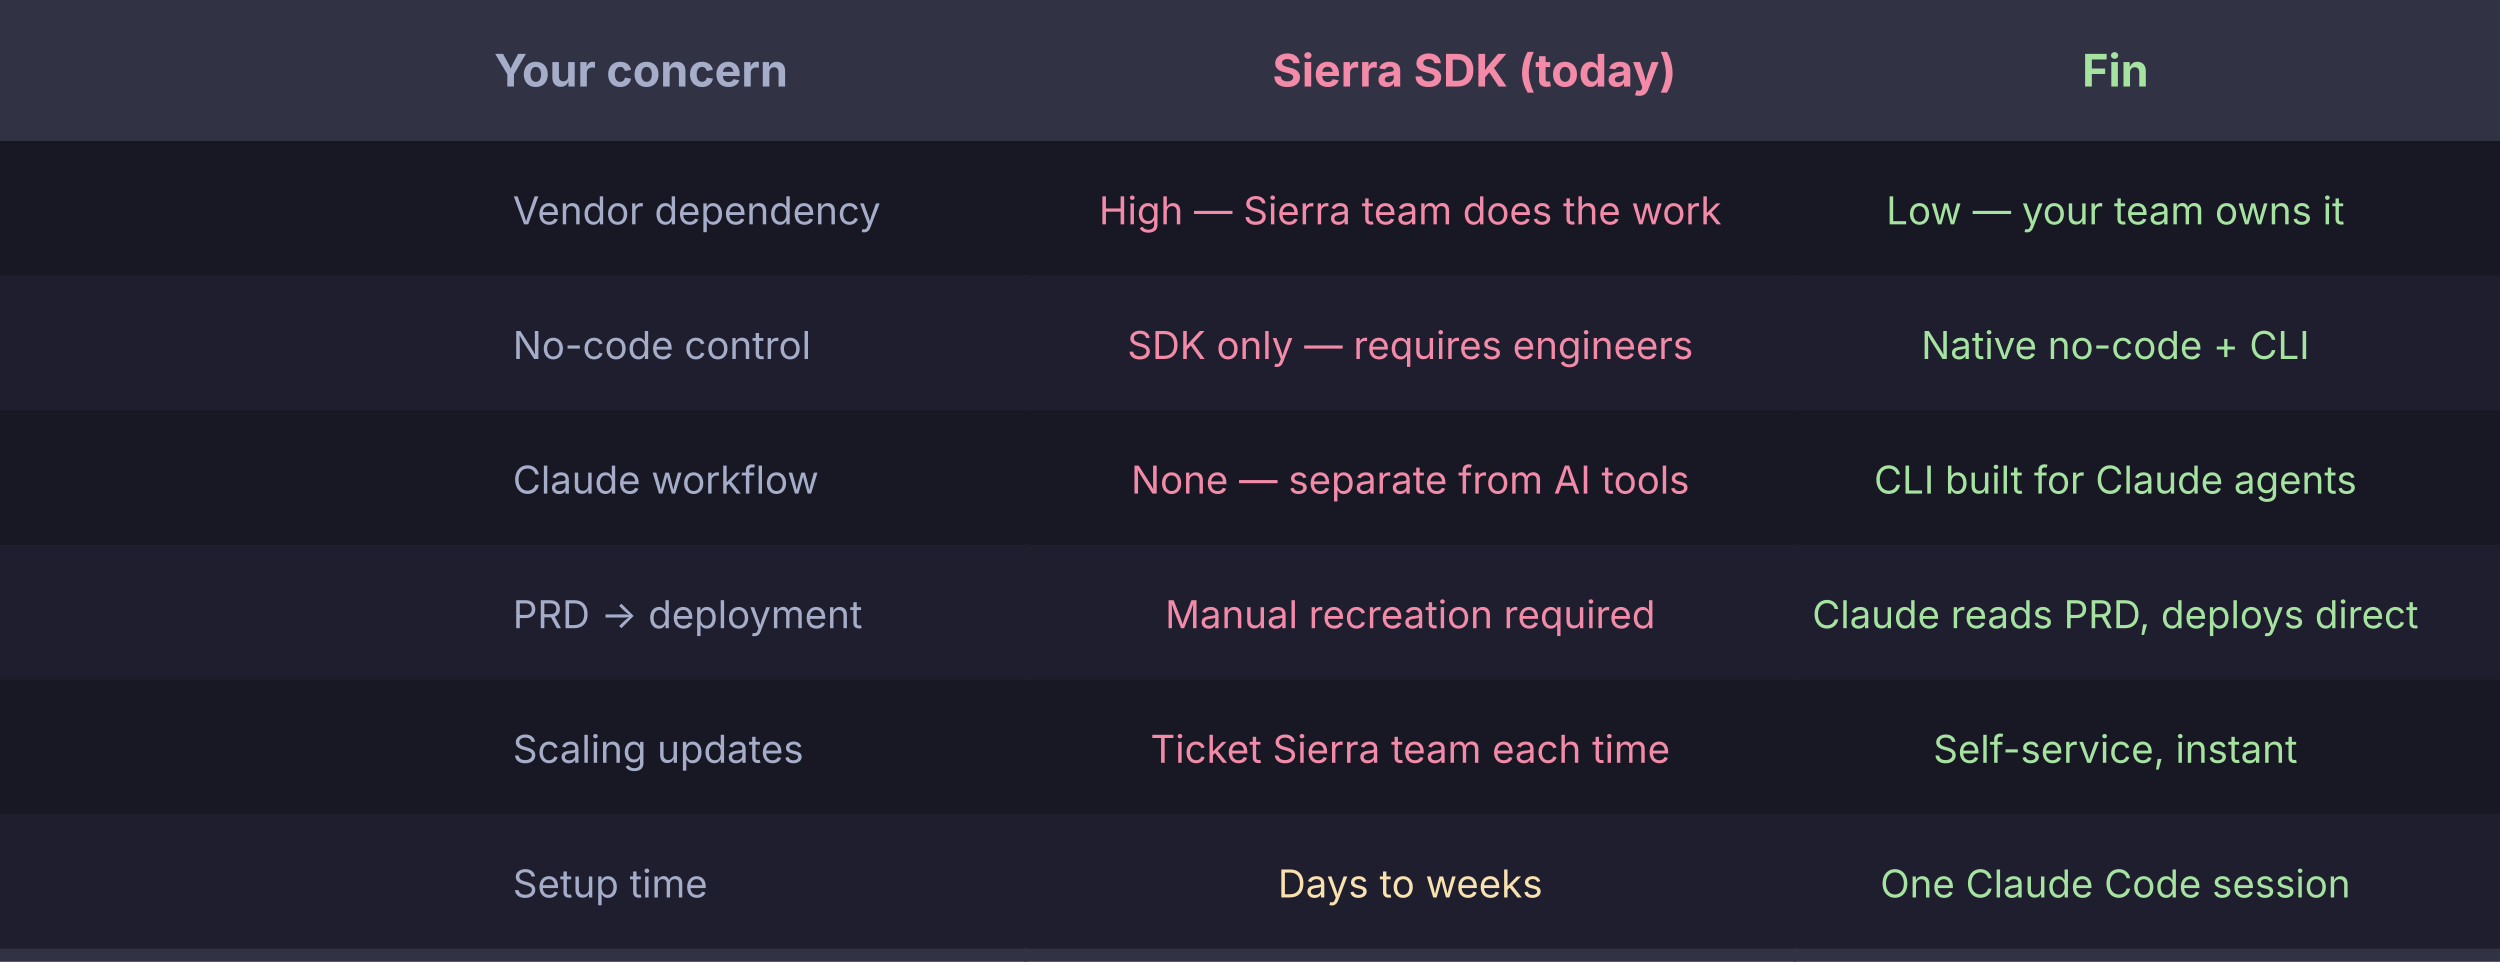
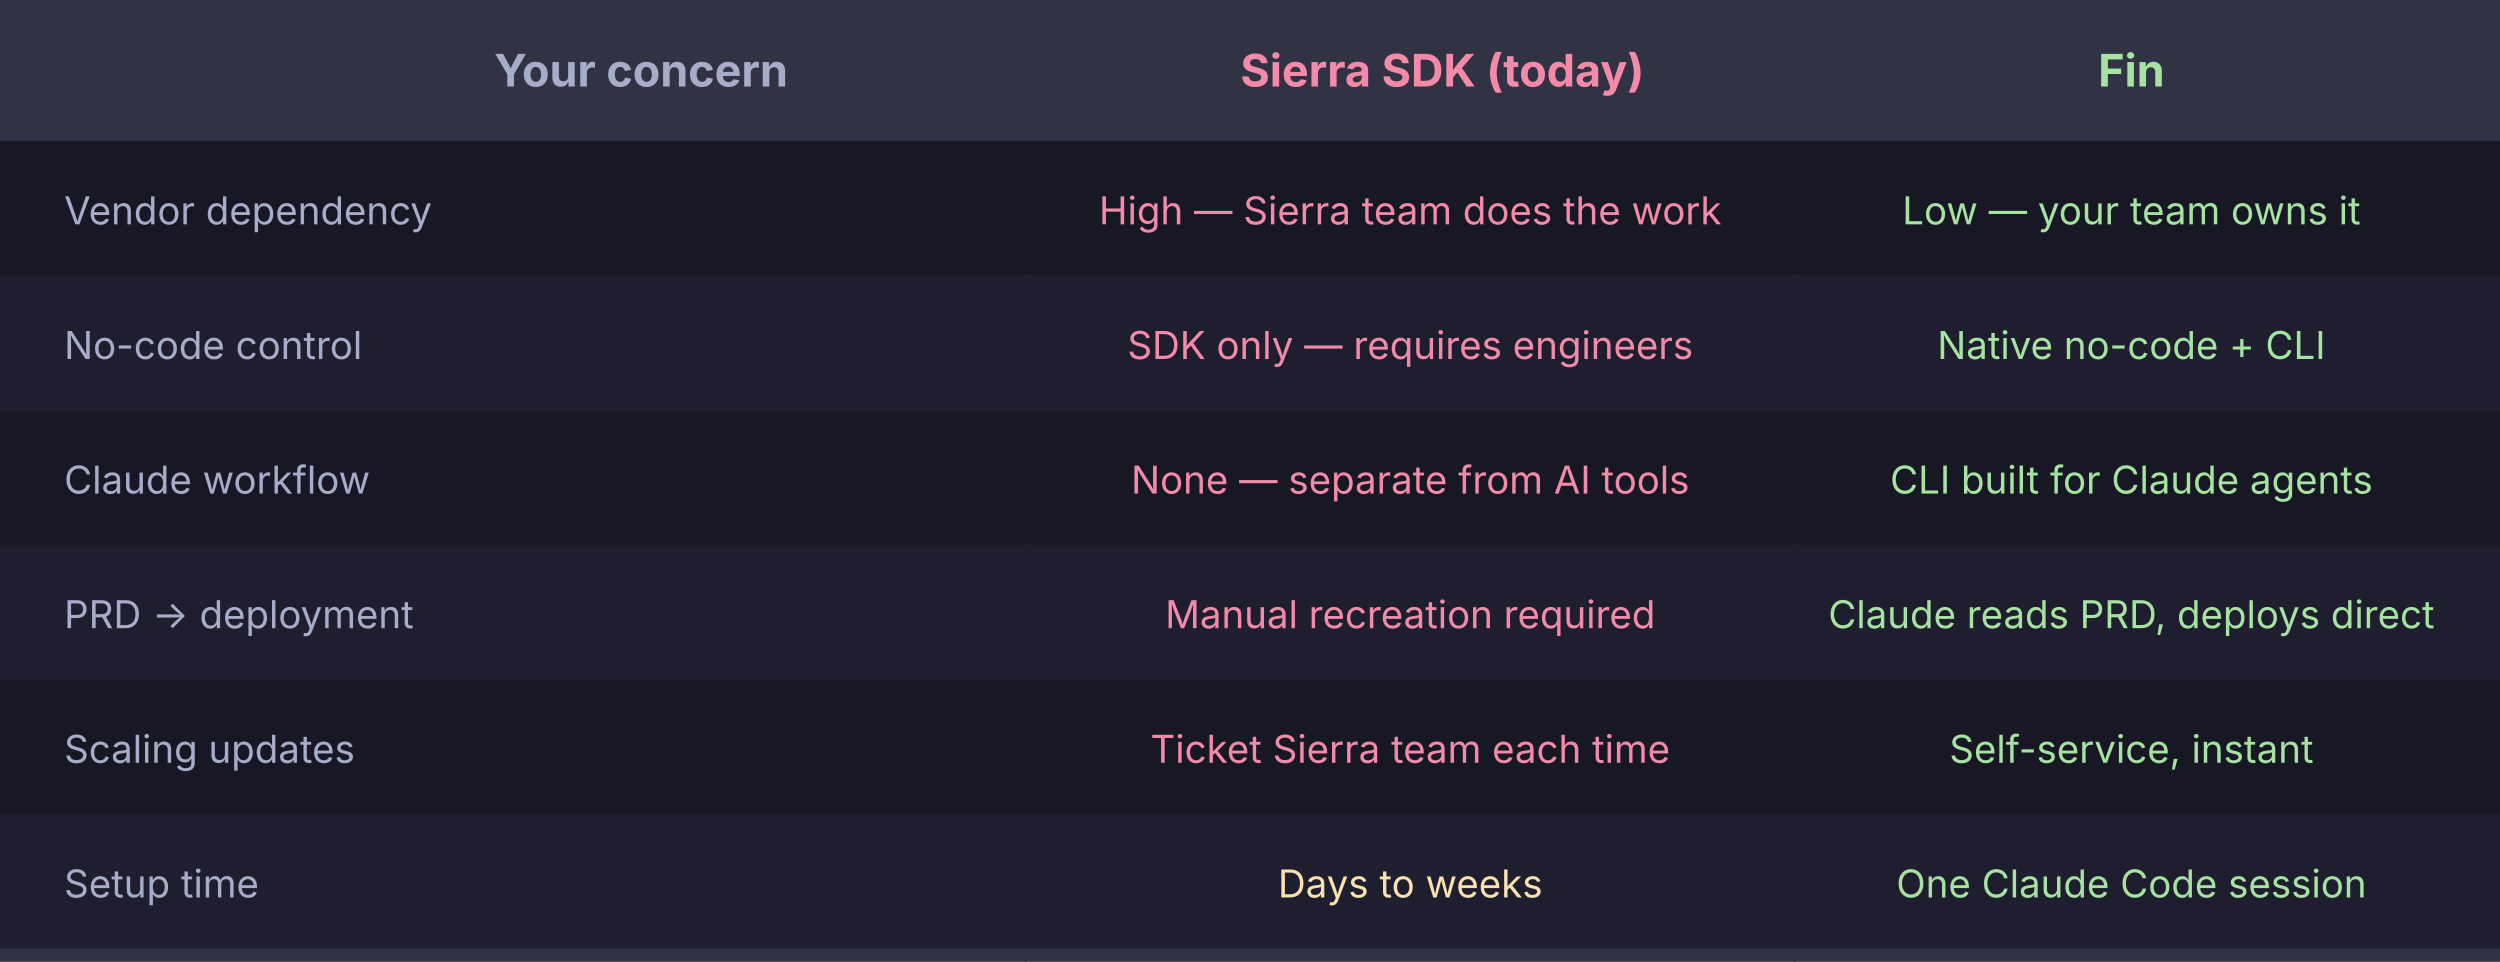
<svg xmlns="http://www.w3.org/2000/svg" width="780" height="300" viewBox="0 0 780 300">
-   <defs>
-     <style>
-       .head { font-family: -apple-system, 'SF Pro Text', 'Helvetica Neue', sans-serif; font-size: 14px; font-weight: 700; text-anchor: middle; }
-       .row-label { font-family: -apple-system, 'SF Pro Text', 'Helvetica Neue', sans-serif; font-size: 12px; fill: #a6adc8; }
-       .cell { font-family: -apple-system, 'SF Pro Text', 'Helvetica Neue', sans-serif; font-size: 12px; text-anchor: middle; }
-       .bad { fill: #f38ba8; }
-       .good { fill: #a6e3a1; }
-       .neutral { fill: #f9e2af; }
-       .divider { stroke: #313244; stroke-width: 1; }
-     </style>
-   </defs>
  <rect width="780" height="300" fill="#1e1e2e" />
  <rect x="0" y="0" width="780" height="44" fill="#313244" />
-   <text x="200" y="27" class="head" fill="#a6adc8">Your concern</text>
-   <text x="460" y="27" class="head" fill="#f38ba8">Sierra SDK (today)</text>
-   <text x="660" y="27" class="head" fill="#a6e3a1">Fin</text>
-   <line x1="320" y1="0" x2="320" y2="300" class="divider" />
-   <line x1="560" y1="0" x2="560" y2="300" class="divider" />
+   <text x="200" y="27" font-family="-apple-system, Helvetica Neue, sans-serif" font-size="14" font-weight="700" fill="#a6adc8" text-anchor="middle">Your concern</text>
+   <text x="450" y="27" font-family="-apple-system, Helvetica Neue, sans-serif" font-size="14" font-weight="700" fill="#f38ba8" text-anchor="middle">Sierra SDK (today)</text>
+   <text x="665" y="27" font-family="-apple-system, Helvetica Neue, sans-serif" font-size="14" font-weight="700" fill="#a6e3a1" text-anchor="middle">Fin</text>
+   <line x1="320" y1="0" x2="320" y2="300" stroke="#313244" stroke-width="1" />
+   <line x1="560" y1="0" x2="560" y2="300" stroke="#313244" stroke-width="1" />
  <rect x="0" y="44" width="780" height="42" fill="#181825" />
-   <text x="160" y="70" class="row-label">Vendor dependency</text>
-   <text x="440" y="70" class="cell bad">High — Sierra team does the work</text>
-   <text x="660" y="70" class="cell good">Low — your team owns it</text>
+   <text x="20" y="70" font-family="-apple-system, Helvetica Neue, sans-serif" font-size="12" fill="#a6adc8">Vendor dependency</text>
+   <text x="440" y="70" font-family="-apple-system, Helvetica Neue, sans-serif" font-size="12" fill="#f38ba8" text-anchor="middle">High — Sierra team does the work</text>
+   <text x="665" y="70" font-family="-apple-system, Helvetica Neue, sans-serif" font-size="12" fill="#a6e3a1" text-anchor="middle">Low — your team owns it</text>
  <rect x="0" y="86" width="780" height="42" fill="#1e1e2e" />
-   <text x="160" y="112" class="row-label">No-code control</text>
-   <text x="440" y="112" class="cell bad">SDK only — requires engineers</text>
-   <text x="660" y="112" class="cell good">Native no-code + CLI</text>
+   <text x="20" y="112" font-family="-apple-system, Helvetica Neue, sans-serif" font-size="12" fill="#a6adc8">No-code control</text>
+   <text x="440" y="112" font-family="-apple-system, Helvetica Neue, sans-serif" font-size="12" fill="#f38ba8" text-anchor="middle">SDK only — requires engineers</text>
+   <text x="665" y="112" font-family="-apple-system, Helvetica Neue, sans-serif" font-size="12" fill="#a6e3a1" text-anchor="middle">Native no-code + CLI</text>
  <rect x="0" y="128" width="780" height="42" fill="#181825" />
-   <text x="160" y="154" class="row-label">Claude workflow</text>
-   <text x="440" y="154" class="cell bad">None — separate from AI tools</text>
-   <text x="660" y="154" class="cell good">CLI built for Claude agents</text>
+   <text x="20" y="154" font-family="-apple-system, Helvetica Neue, sans-serif" font-size="12" fill="#a6adc8">Claude workflow</text>
+   <text x="440" y="154" font-family="-apple-system, Helvetica Neue, sans-serif" font-size="12" fill="#f38ba8" text-anchor="middle">None — separate from AI tools</text>
+   <text x="665" y="154" font-family="-apple-system, Helvetica Neue, sans-serif" font-size="12" fill="#a6e3a1" text-anchor="middle">CLI built for Claude agents</text>
  <rect x="0" y="170" width="780" height="42" fill="#1e1e2e" />
-   <text x="160" y="196" class="row-label">PRD → deployment</text>
-   <text x="440" y="196" class="cell bad">Manual recreation required</text>
-   <text x="660" y="196" class="cell good">Claude reads PRD, deploys direct</text>
+   <text x="20" y="196" font-family="-apple-system, Helvetica Neue, sans-serif" font-size="12" fill="#a6adc8">PRD → deployment</text>
+   <text x="440" y="196" font-family="-apple-system, Helvetica Neue, sans-serif" font-size="12" fill="#f38ba8" text-anchor="middle">Manual recreation required</text>
+   <text x="665" y="196" font-family="-apple-system, Helvetica Neue, sans-serif" font-size="12" fill="#a6e3a1" text-anchor="middle">Claude reads PRD, deploys direct</text>
  <rect x="0" y="212" width="780" height="42" fill="#181825" />
-   <text x="160" y="238" class="row-label">Scaling updates</text>
-   <text x="440" y="238" class="cell bad">Ticket Sierra team each time</text>
-   <text x="660" y="238" class="cell good">Self-service, instant</text>
+   <text x="20" y="238" font-family="-apple-system, Helvetica Neue, sans-serif" font-size="12" fill="#a6adc8">Scaling updates</text>
+   <text x="440" y="238" font-family="-apple-system, Helvetica Neue, sans-serif" font-size="12" fill="#f38ba8" text-anchor="middle">Ticket Sierra team each time</text>
+   <text x="665" y="238" font-family="-apple-system, Helvetica Neue, sans-serif" font-size="12" fill="#a6e3a1" text-anchor="middle">Self-service, instant</text>
  <rect x="0" y="254" width="780" height="42" fill="#1e1e2e" />
-   <text x="160" y="280" class="row-label">Setup time</text>
-   <text x="440" y="280" class="cell neutral">Days to weeks</text>
-   <text x="660" y="280" class="cell good">One Claude Code session</text>
+   <text x="20" y="280" font-family="-apple-system, Helvetica Neue, sans-serif" font-size="12" fill="#a6adc8">Setup time</text>
+   <text x="440" y="280" font-family="-apple-system, Helvetica Neue, sans-serif" font-size="12" fill="#f9e2af" text-anchor="middle">Days to weeks</text>
+   <text x="665" y="280" font-family="-apple-system, Helvetica Neue, sans-serif" font-size="12" fill="#a6e3a1" text-anchor="middle">One Claude Code session</text>
  <rect x="0" y="296" width="780" height="4" fill="#313244" />
</svg>
